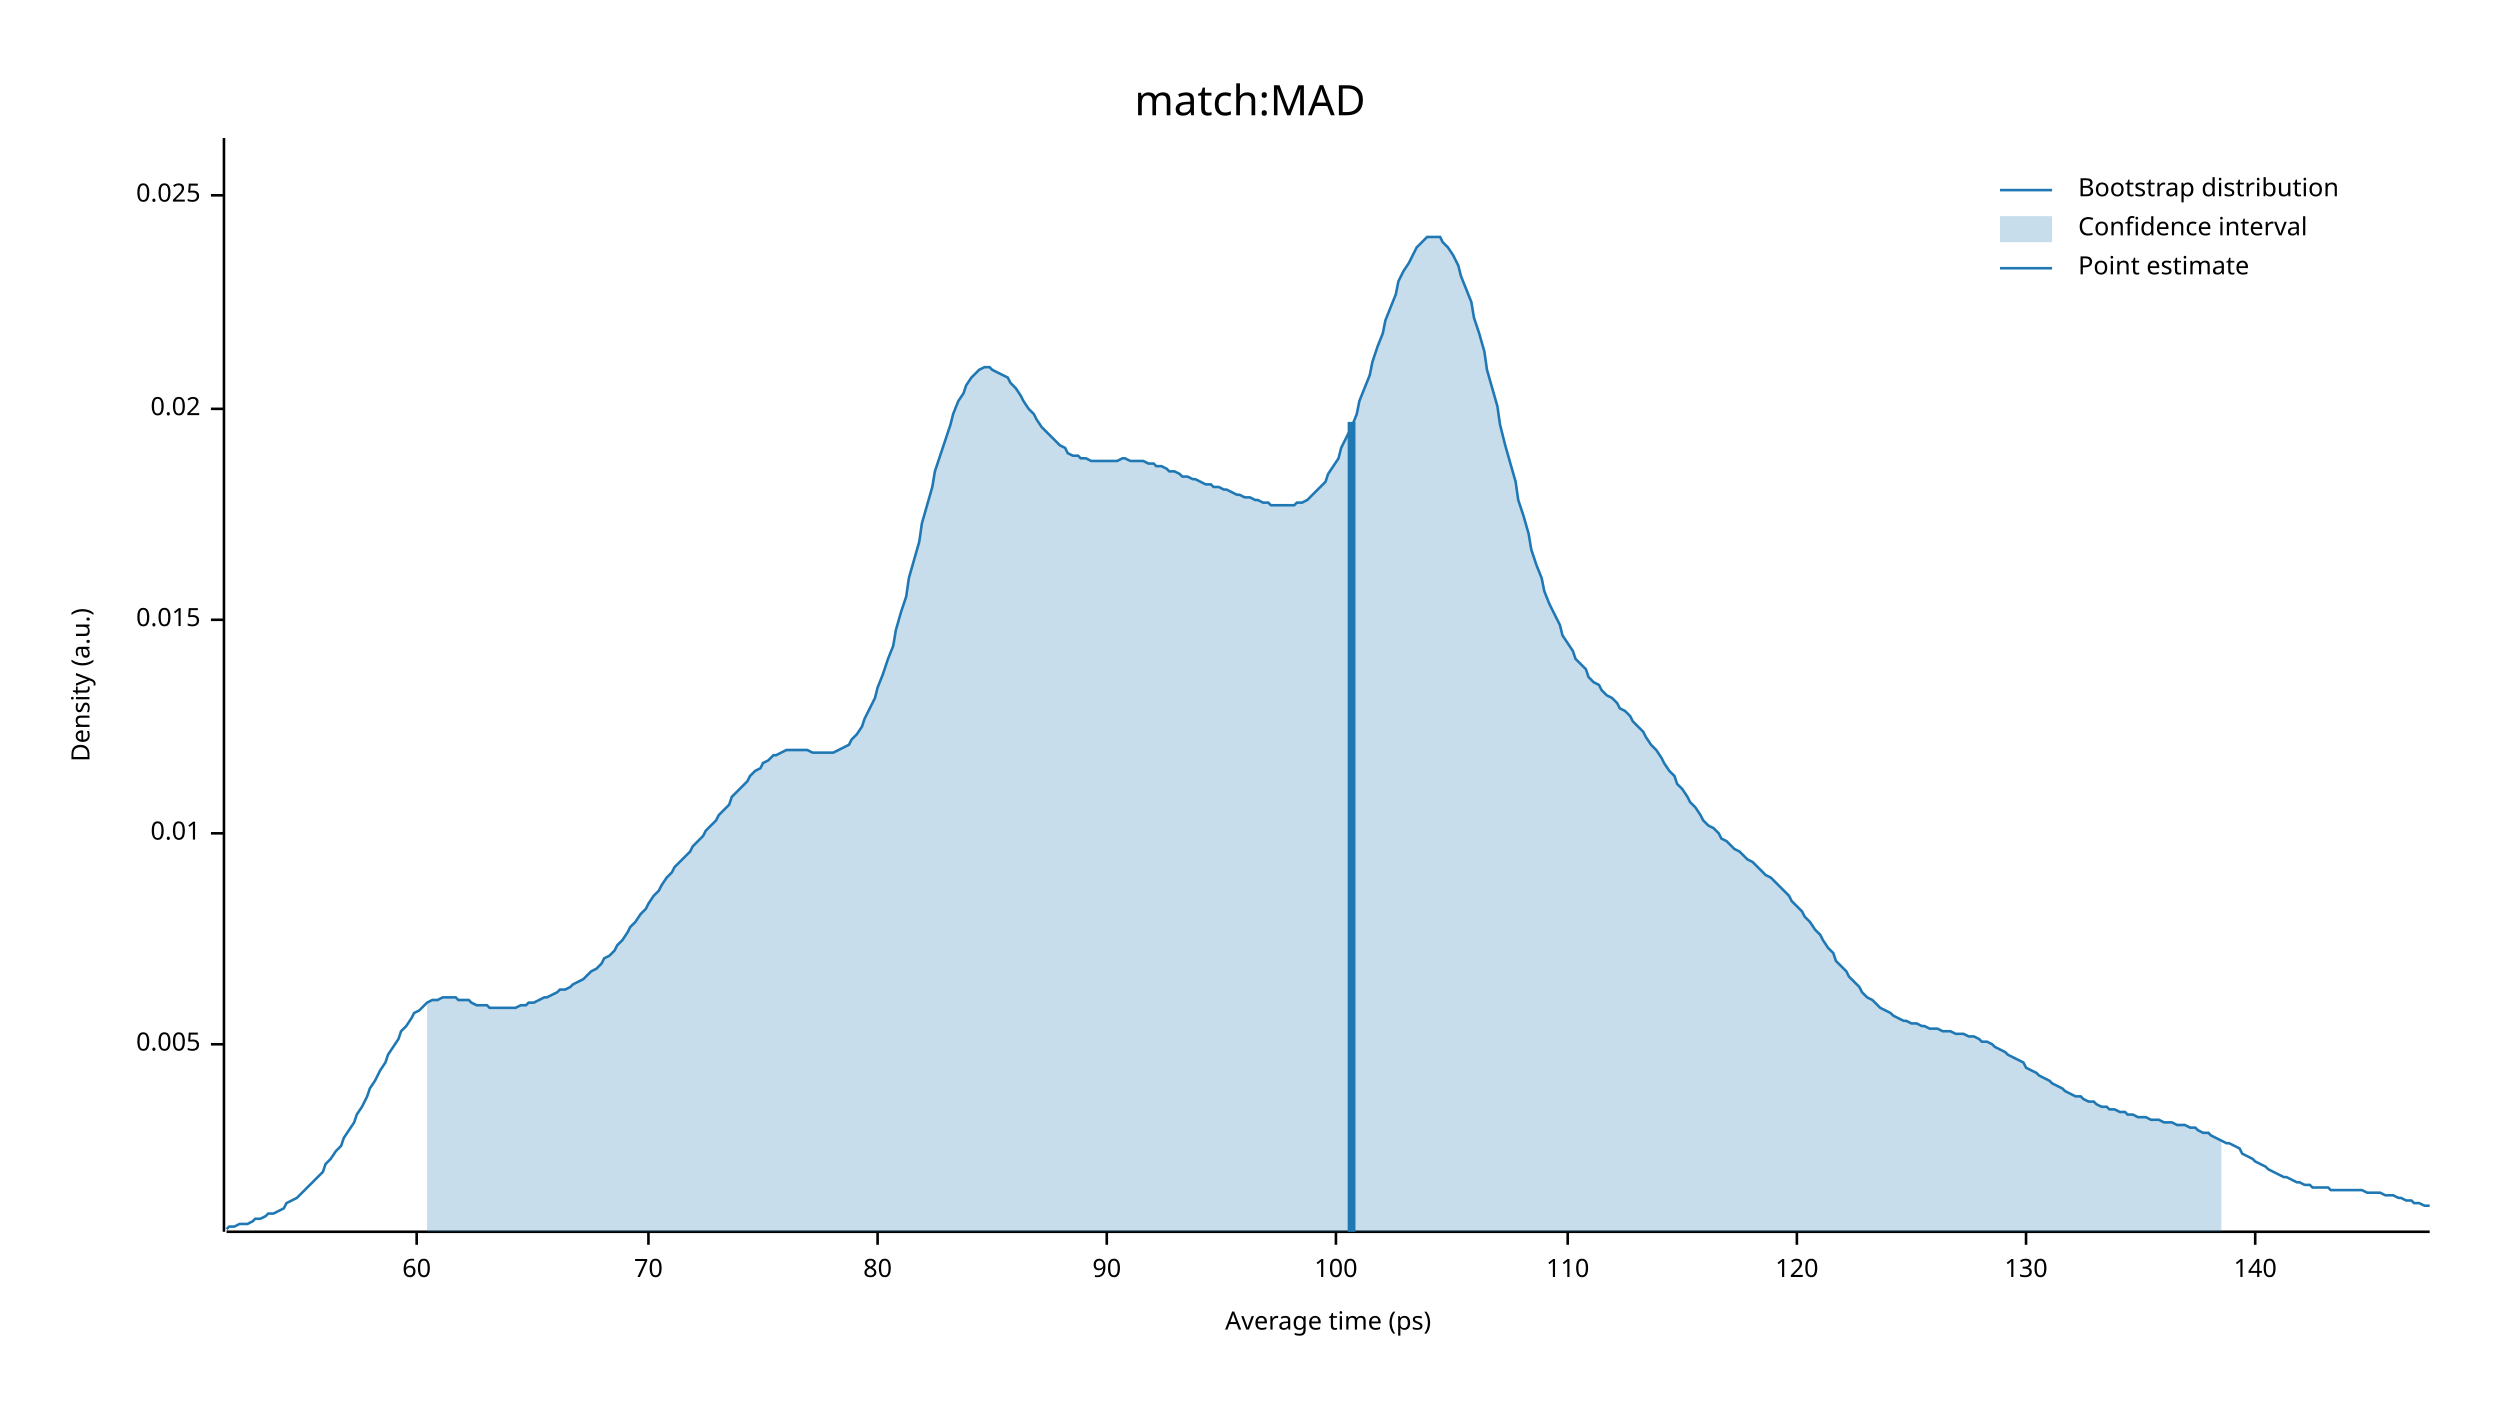
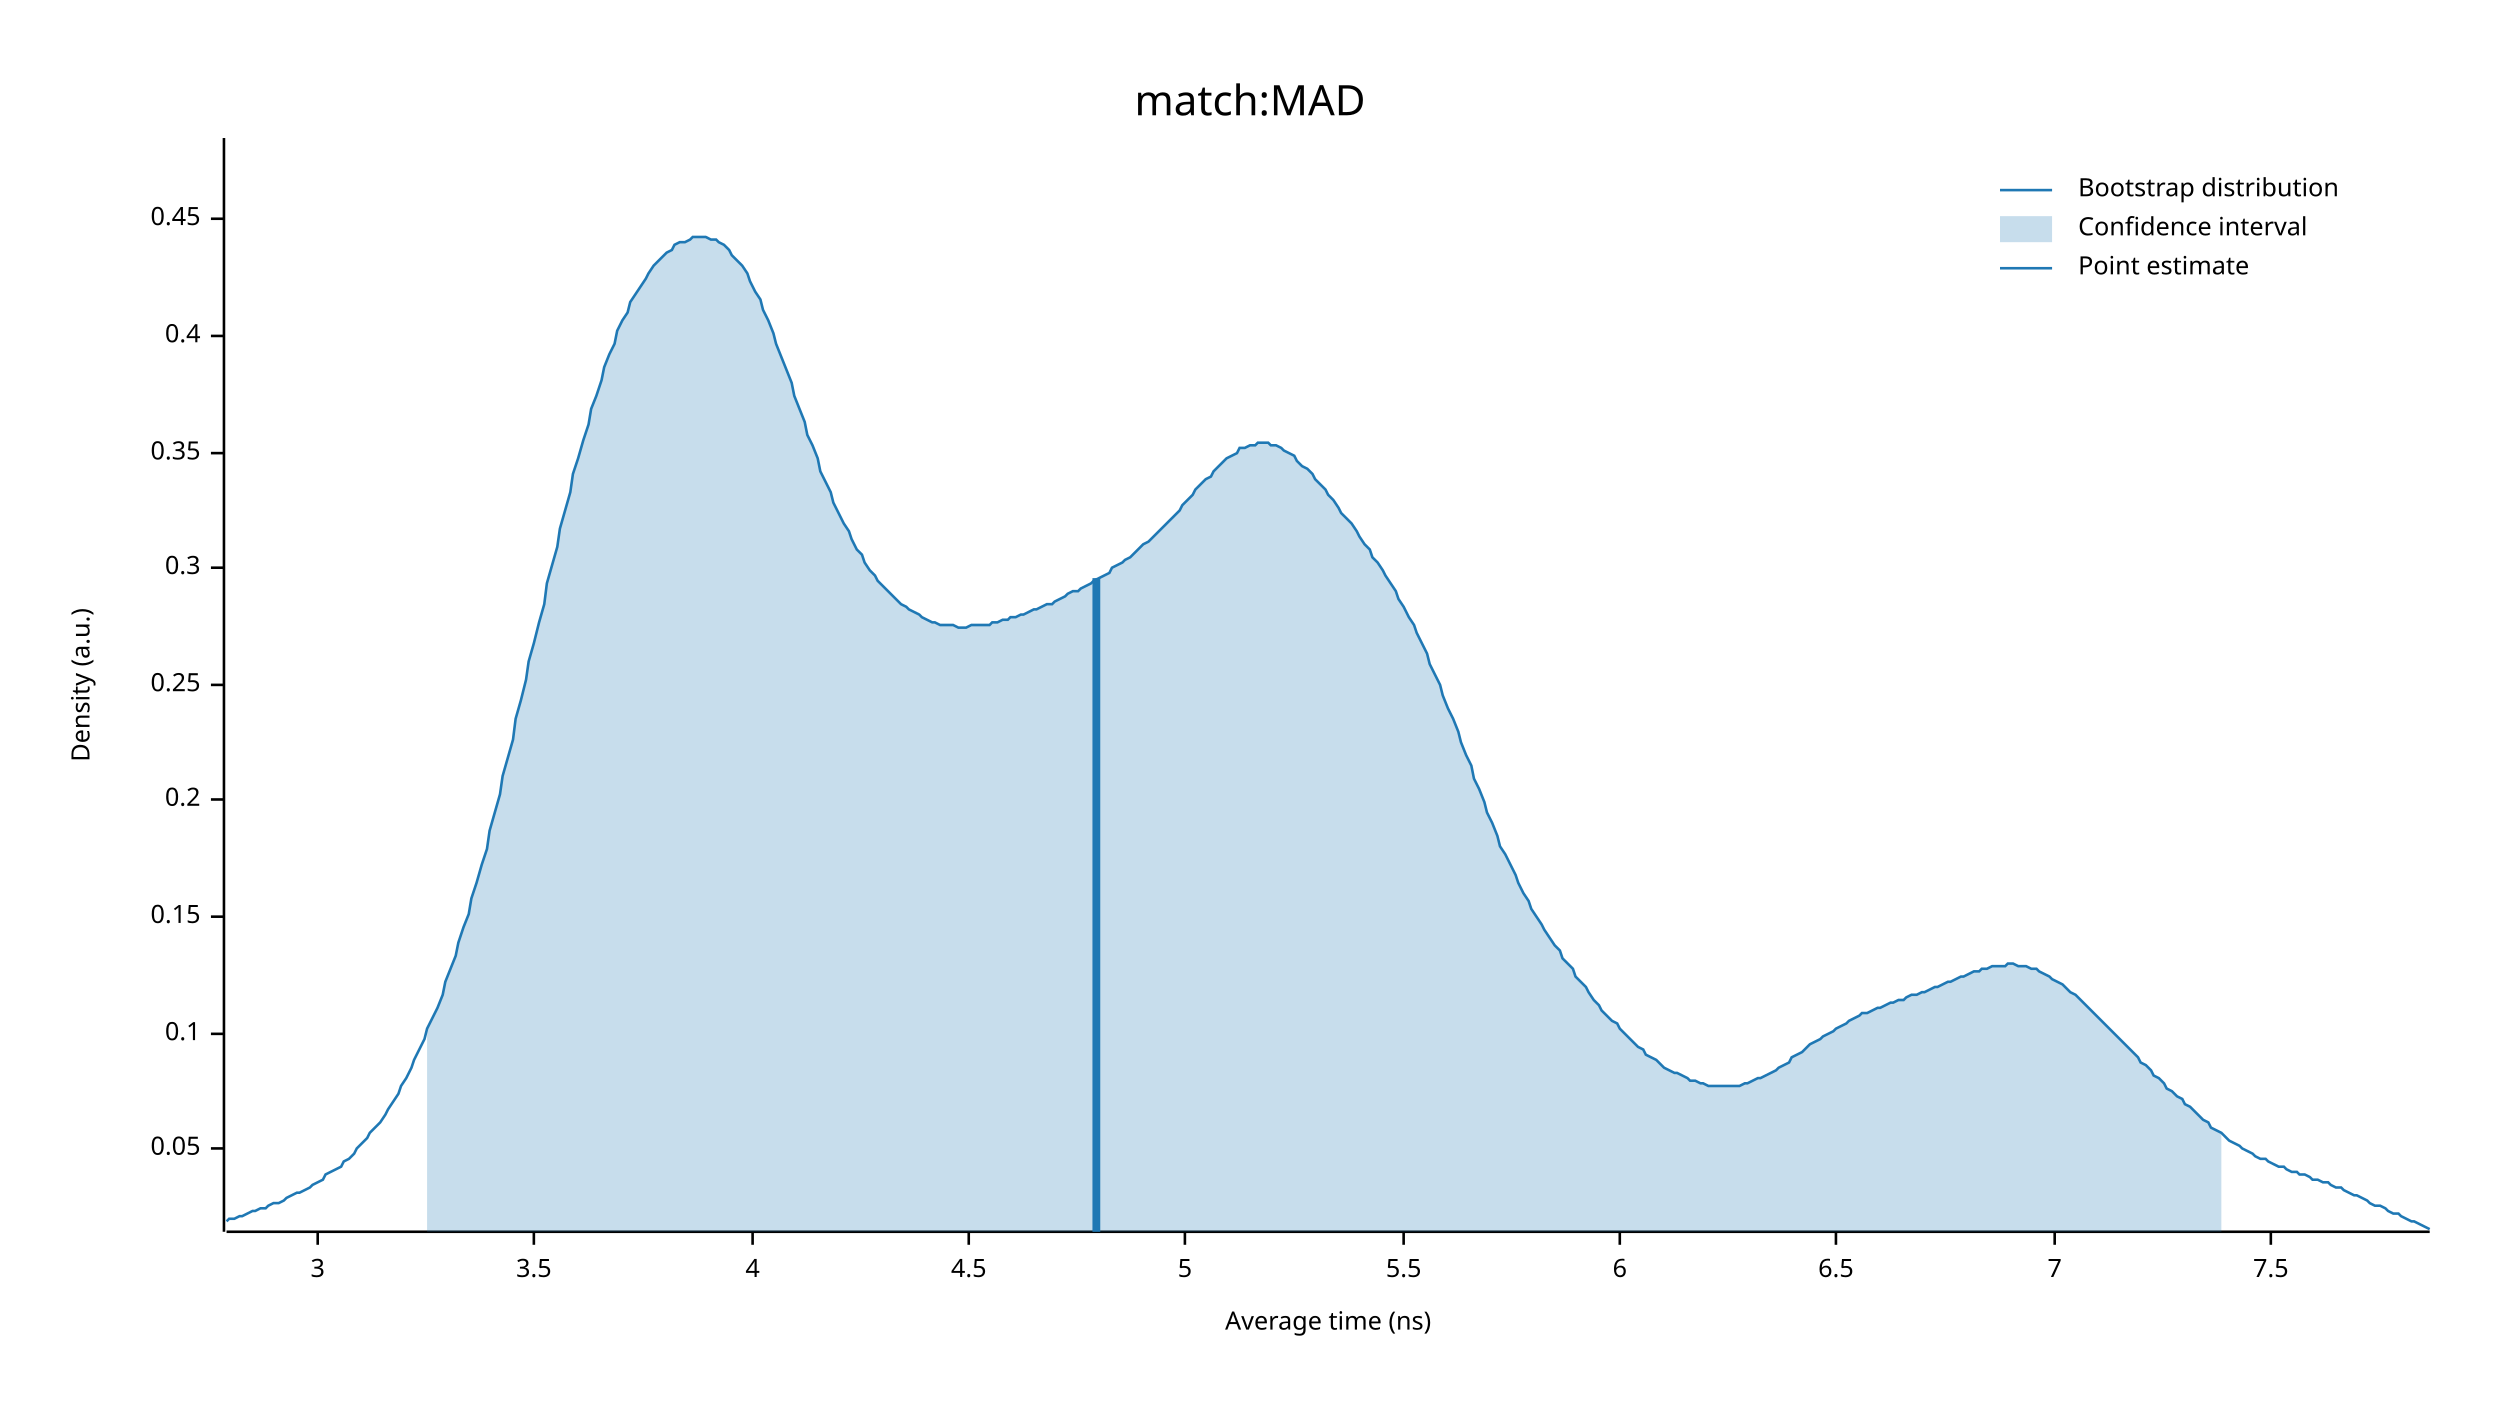
<svg xmlns="http://www.w3.org/2000/svg" width="960" height="540" viewBox="0 0 960 540">
  <text x="480" y="32" dy="0.76em" text-anchor="middle" font-family="sans-serif" font-size="16.129" opacity="1" fill="#000000">
match:MAD
</text>
  <text x="27" y="263" dy="0.76em" text-anchor="middle" font-family="sans-serif" font-size="9.677" opacity="1" fill="#000000" transform="rotate(270, 27, 263)">
Density (a.u.)
</text>
  <text x="510" y="513" dy="-0.5ex" text-anchor="middle" font-family="sans-serif" font-size="9.677" opacity="1" fill="#000000">
- Average time (ps)
+ Average time (ns)
</text>
  <polyline fill="none" opacity="1" stroke="#000000" stroke-width="1" points="86,53 86,473 " />
-   <text x="77" y="401" dy="0.5ex" text-anchor="end" font-family="sans-serif" font-size="9.677" opacity="1" fill="#000000">
- 0.005
+   <text x="77" y="441" dy="0.5ex" text-anchor="end" font-family="sans-serif" font-size="9.677" opacity="1" fill="#000000">
+ 0.05
</text>
-   <polyline fill="none" opacity="1" stroke="#000000" stroke-width="1" points="81,401 86,401 " />
-   <text x="77" y="320" dy="0.5ex" text-anchor="end" font-family="sans-serif" font-size="9.677" opacity="1" fill="#000000">
- 0.01
+   <polyline fill="none" opacity="1" stroke="#000000" stroke-width="1" points="81,441 86,441 " />
+   <text x="77" y="397" dy="0.5ex" text-anchor="end" font-family="sans-serif" font-size="9.677" opacity="1" fill="#000000">
+ 0.1
</text>
-   <polyline fill="none" opacity="1" stroke="#000000" stroke-width="1" points="81,320 86,320 " />
-   <text x="77" y="238" dy="0.5ex" text-anchor="end" font-family="sans-serif" font-size="9.677" opacity="1" fill="#000000">
- 0.015
+   <polyline fill="none" opacity="1" stroke="#000000" stroke-width="1" points="81,397 86,397 " />
+   <text x="77" y="352" dy="0.5ex" text-anchor="end" font-family="sans-serif" font-size="9.677" opacity="1" fill="#000000">
+ 0.15
</text>
-   <polyline fill="none" opacity="1" stroke="#000000" stroke-width="1" points="81,238 86,238 " />
-   <text x="77" y="157" dy="0.5ex" text-anchor="end" font-family="sans-serif" font-size="9.677" opacity="1" fill="#000000">
- 0.02
+   <polyline fill="none" opacity="1" stroke="#000000" stroke-width="1" points="81,352 86,352 " />
+   <text x="77" y="307" dy="0.5ex" text-anchor="end" font-family="sans-serif" font-size="9.677" opacity="1" fill="#000000">
+ 0.2
</text>
-   <polyline fill="none" opacity="1" stroke="#000000" stroke-width="1" points="81,157 86,157 " />
-   <text x="77" y="75" dy="0.5ex" text-anchor="end" font-family="sans-serif" font-size="9.677" opacity="1" fill="#000000">
- 0.025
+   <polyline fill="none" opacity="1" stroke="#000000" stroke-width="1" points="81,307 86,307 " />
+   <text x="77" y="263" dy="0.5ex" text-anchor="end" font-family="sans-serif" font-size="9.677" opacity="1" fill="#000000">
+ 0.25
</text>
-   <polyline fill="none" opacity="1" stroke="#000000" stroke-width="1" points="81,75 86,75 " />
+   <polyline fill="none" opacity="1" stroke="#000000" stroke-width="1" points="81,263 86,263 " />
+   <text x="77" y="218" dy="0.5ex" text-anchor="end" font-family="sans-serif" font-size="9.677" opacity="1" fill="#000000">
+ 0.3
+ </text>
+   <polyline fill="none" opacity="1" stroke="#000000" stroke-width="1" points="81,218 86,218 " />
+   <text x="77" y="174" dy="0.5ex" text-anchor="end" font-family="sans-serif" font-size="9.677" opacity="1" fill="#000000">
+ 0.35
+ </text>
+   <polyline fill="none" opacity="1" stroke="#000000" stroke-width="1" points="81,174 86,174 " />
+   <text x="77" y="129" dy="0.5ex" text-anchor="end" font-family="sans-serif" font-size="9.677" opacity="1" fill="#000000">
+ 0.4
+ </text>
+   <polyline fill="none" opacity="1" stroke="#000000" stroke-width="1" points="81,129 86,129 " />
+   <text x="77" y="84" dy="0.5ex" text-anchor="end" font-family="sans-serif" font-size="9.677" opacity="1" fill="#000000">
+ 0.45
+ </text>
+   <polyline fill="none" opacity="1" stroke="#000000" stroke-width="1" points="81,84 86,84 " />
  <polyline fill="none" opacity="1" stroke="#000000" stroke-width="1" points="87,473 933,473 " />
-   <text x="160" y="483" dy="0.76em" text-anchor="middle" font-family="sans-serif" font-size="9.677" opacity="1" fill="#000000">
- 60
+   <text x="122" y="483" dy="0.76em" text-anchor="middle" font-family="sans-serif" font-size="9.677" opacity="1" fill="#000000">
+ 3
</text>
-   <polyline fill="none" opacity="1" stroke="#000000" stroke-width="1" points="160,473 160,478 " />
-   <text x="249" y="483" dy="0.76em" text-anchor="middle" font-family="sans-serif" font-size="9.677" opacity="1" fill="#000000">
- 70
+   <polyline fill="none" opacity="1" stroke="#000000" stroke-width="1" points="122,473 122,478 " />
+   <text x="205" y="483" dy="0.76em" text-anchor="middle" font-family="sans-serif" font-size="9.677" opacity="1" fill="#000000">
+ 3.5
</text>
-   <polyline fill="none" opacity="1" stroke="#000000" stroke-width="1" points="249,473 249,478 " />
-   <text x="337" y="483" dy="0.76em" text-anchor="middle" font-family="sans-serif" font-size="9.677" opacity="1" fill="#000000">
- 80
+   <polyline fill="none" opacity="1" stroke="#000000" stroke-width="1" points="205,473 205,478 " />
+   <text x="289" y="483" dy="0.76em" text-anchor="middle" font-family="sans-serif" font-size="9.677" opacity="1" fill="#000000">
+ 4
</text>
-   <polyline fill="none" opacity="1" stroke="#000000" stroke-width="1" points="337,473 337,478 " />
-   <text x="425" y="483" dy="0.76em" text-anchor="middle" font-family="sans-serif" font-size="9.677" opacity="1" fill="#000000">
- 90
+   <polyline fill="none" opacity="1" stroke="#000000" stroke-width="1" points="289,473 289,478 " />
+   <text x="372" y="483" dy="0.76em" text-anchor="middle" font-family="sans-serif" font-size="9.677" opacity="1" fill="#000000">
+ 4.5
</text>
-   <polyline fill="none" opacity="1" stroke="#000000" stroke-width="1" points="425,473 425,478 " />
-   <text x="513" y="483" dy="0.76em" text-anchor="middle" font-family="sans-serif" font-size="9.677" opacity="1" fill="#000000">
- 100
+   <polyline fill="none" opacity="1" stroke="#000000" stroke-width="1" points="372,473 372,478 " />
+   <text x="455" y="483" dy="0.76em" text-anchor="middle" font-family="sans-serif" font-size="9.677" opacity="1" fill="#000000">
+ 5
</text>
-   <polyline fill="none" opacity="1" stroke="#000000" stroke-width="1" points="513,473 513,478 " />
-   <text x="602" y="483" dy="0.76em" text-anchor="middle" font-family="sans-serif" font-size="9.677" opacity="1" fill="#000000">
- 110
+   <polyline fill="none" opacity="1" stroke="#000000" stroke-width="1" points="455,473 455,478 " />
+   <text x="539" y="483" dy="0.76em" text-anchor="middle" font-family="sans-serif" font-size="9.677" opacity="1" fill="#000000">
+ 5.5
</text>
-   <polyline fill="none" opacity="1" stroke="#000000" stroke-width="1" points="602,473 602,478 " />
-   <text x="690" y="483" dy="0.76em" text-anchor="middle" font-family="sans-serif" font-size="9.677" opacity="1" fill="#000000">
- 120
+   <polyline fill="none" opacity="1" stroke="#000000" stroke-width="1" points="539,473 539,478 " />
+   <text x="622" y="483" dy="0.76em" text-anchor="middle" font-family="sans-serif" font-size="9.677" opacity="1" fill="#000000">
+ 6
</text>
-   <polyline fill="none" opacity="1" stroke="#000000" stroke-width="1" points="690,473 690,478 " />
-   <text x="778" y="483" dy="0.76em" text-anchor="middle" font-family="sans-serif" font-size="9.677" opacity="1" fill="#000000">
- 130
+   <polyline fill="none" opacity="1" stroke="#000000" stroke-width="1" points="622,473 622,478 " />
+   <text x="705" y="483" dy="0.76em" text-anchor="middle" font-family="sans-serif" font-size="9.677" opacity="1" fill="#000000">
+ 6.5
</text>
-   <polyline fill="none" opacity="1" stroke="#000000" stroke-width="1" points="778,473 778,478 " />
-   <text x="866" y="483" dy="0.76em" text-anchor="middle" font-family="sans-serif" font-size="9.677" opacity="1" fill="#000000">
- 140
+   <polyline fill="none" opacity="1" stroke="#000000" stroke-width="1" points="705,473 705,478 " />
+   <text x="789" y="483" dy="0.76em" text-anchor="middle" font-family="sans-serif" font-size="9.677" opacity="1" fill="#000000">
+ 7
</text>
-   <polyline fill="none" opacity="1" stroke="#000000" stroke-width="1" points="866,473 866,478 " />
-   <polyline fill="none" opacity="1" stroke="#1F78B4" stroke-width="1" points="87,472 88,471 90,471 92,470 93,470 95,470 97,469 98,468 100,468 102,467 103,466 105,466 107,465 109,464 110,462 112,461 114,460 115,459 117,457 119,455 120,454 122,452 124,450 125,447 127,445 129,442 131,440 132,437 134,434 136,431 137,428 139,425 141,421 142,418 144,415 146,411 148,408 149,405 151,402 153,399 154,396 156,394 158,391 159,389 161,388 163,386 164,385 166,384 168,384 170,383 171,383 173,383 175,383 176,384 178,384 180,384 181,385 183,386 185,386 187,386 188,387 190,387 192,387 193,387 195,387 197,387 198,387 200,386 202,386 203,385 205,385 207,384 209,383 210,383 212,382 214,381 215,380 217,380 219,379 220,378 222,377 224,376 226,374 227,373 229,372 231,370 232,368 234,367 236,365 237,363 239,361 241,358 242,356 244,354 246,351 248,349 249,347 251,344 253,342 254,340 256,337 258,335 259,333 261,331 263,329 265,327 266,325 268,323 270,321 271,319 273,317 275,315 276,313 278,311 280,309 281,306 283,304 285,302 287,300 288,298 290,296 292,295 293,293 295,292 297,290 298,290 300,289 302,288 304,288 305,288 307,288 309,288 310,288 312,289 314,289 315,289 317,289 319,289 320,289 322,288 324,287 326,286 327,284 329,282 331,279 332,276 334,272 336,268 337,264 339,259 341,253 343,248 344,242 346,235 348,229 349,222 351,215 353,208 354,201 356,194 358,187 359,181 361,175 363,169 365,163 366,159 368,154 370,151 371,148 373,145 375,143 376,142 378,141 380,141 381,142 383,143 385,144 387,145 388,147 390,149 392,152 393,154 395,157 397,159 398,161 400,164 402,166 404,168 405,169 407,171 409,172 410,174 412,175 414,175 415,176 417,176 419,177 420,177 422,177 424,177 426,177 427,177 429,177 431,176 432,176 434,177 436,177 437,177 439,177 441,178 443,178 444,179 446,179 448,180 449,181 451,181 453,182 454,183 456,183 458,184 459,184 461,185 463,186 465,186 466,187 468,187 470,188 471,188 473,189 475,190 476,190 478,191 480,191 482,192 483,192 485,193 487,193 488,194 490,194 492,194 493,194 495,194 497,194 498,193 500,193 502,192 504,190 505,189 507,187 509,185 510,182 512,179 514,176 515,172 517,168 519,164 521,159 522,154 524,149 526,144 527,139 529,133 531,128 532,123 534,118 536,113 537,108 539,104 541,101 543,97 544,95 546,93 548,91 549,91 551,91 553,91 554,93 556,95 558,98 560,102 561,106 563,111 565,116 566,122 568,128 570,135 571,142 573,149 575,156 576,163 578,171 580,178 582,185 583,192 585,198 587,205 588,211 590,217 592,222 593,227 595,232 597,236 599,240 600,244 602,247 604,250 605,253 607,255 609,257 610,260 612,262 614,263 615,265 617,267 619,268 621,270 622,272 624,273 626,275 627,277 629,279 631,281 632,283 634,286 636,288 638,291 639,293 641,296 643,298 644,301 646,303 648,306 649,308 651,310 653,313 654,315 656,317 658,318 660,320 661,322 663,323 665,325 666,326 668,327 670,329 671,330 673,331 675,333 676,334 678,336 680,337 682,339 683,340 685,342 687,344 688,346 690,348 692,350 693,352 695,354 697,357 699,359 700,361 702,364 704,366 705,369 707,371 709,373 710,375 712,377 714,379 715,381 717,383 719,384 721,386 722,387 724,388 726,389 727,390 729,391 731,392 732,392 734,393 736,393 738,394 739,394 741,395 743,395 744,395 746,396 748,396 749,396 751,397 753,397 754,397 756,398 758,398 760,399 761,400 763,400 765,401 766,402 768,403 770,404 771,405 773,406 775,407 777,408 778,410 780,411 782,412 783,413 785,414 787,415 788,416 790,417 792,418 793,419 795,420 797,421 799,421 800,422 802,423 804,423 805,424 807,425 809,425 810,426 812,426 814,427 816,427 817,428 819,428 821,429 822,429 824,429 826,430 827,430 829,430 831,431 832,431 834,431 836,432 838,432 839,432 841,433 843,433 844,434 846,435 848,435 849,436 851,437 853,438 855,439 856,439 858,440 860,441 861,443 863,444 865,445 866,446 868,447 870,448 871,449 873,450 875,451 877,452 878,452 880,453 882,454 883,454 885,455 887,455 888,456 890,456 892,456 894,456 895,457 897,457 899,457 900,457 902,457 904,457 905,457 907,457 909,458 910,458 912,458 914,458 916,459 917,459 919,459 921,460 922,460 924,461 926,461 927,462 929,462 931,463 933,463 " />
-   <polygon opacity="0.25" fill="#1F78B4" points="164,385 166,384 168,384 170,383 171,383 173,383 175,383 176,384 178,384 180,384 181,385 183,386 185,386 187,386 188,387 190,387 192,387 193,387 195,387 197,387 198,387 200,386 202,386 203,385 205,385 207,384 209,383 210,383 212,382 214,381 215,380 217,380 219,379 220,378 222,377 224,376 226,374 227,373 229,372 231,370 232,368 234,367 236,365 237,363 239,361 241,358 242,356 244,354 246,351 248,349 249,347 251,344 253,342 254,340 256,337 258,335 259,333 261,331 263,329 265,327 266,325 268,323 270,321 271,319 273,317 275,315 276,313 278,311 280,309 281,306 283,304 285,302 287,300 288,298 290,296 292,295 293,293 295,292 297,290 298,290 300,289 302,288 304,288 305,288 307,288 309,288 310,288 312,289 314,289 315,289 317,289 319,289 320,289 322,288 324,287 326,286 327,284 329,282 331,279 332,276 334,272 336,268 337,264 339,259 341,253 343,248 344,242 346,235 348,229 349,222 351,215 353,208 354,201 356,194 358,187 359,181 361,175 363,169 365,163 366,159 368,154 370,151 371,148 373,145 375,143 376,142 378,141 380,141 381,142 383,143 385,144 387,145 388,147 390,149 392,152 393,154 395,157 397,159 398,161 400,164 402,166 404,168 405,169 407,171 409,172 410,174 412,175 414,175 415,176 417,176 419,177 420,177 422,177 424,177 426,177 427,177 429,177 431,176 432,176 434,177 436,177 437,177 439,177 441,178 443,178 444,179 446,179 448,180 449,181 451,181 453,182 454,183 456,183 458,184 459,184 461,185 463,186 465,186 466,187 468,187 470,188 471,188 473,189 475,190 476,190 478,191 480,191 482,192 483,192 485,193 487,193 488,194 490,194 492,194 493,194 495,194 497,194 498,193 500,193 502,192 504,190 505,189 507,187 509,185 510,182 512,179 514,176 515,172 517,168 519,164 521,159 522,154 524,149 526,144 527,139 529,133 531,128 532,123 534,118 536,113 537,108 539,104 541,101 543,97 544,95 546,93 548,91 549,91 551,91 553,91 554,93 556,95 558,98 560,102 561,106 563,111 565,116 566,122 568,128 570,135 571,142 573,149 575,156 576,163 578,171 580,178 582,185 583,192 585,198 587,205 588,211 590,217 592,222 593,227 595,232 597,236 599,240 600,244 602,247 604,250 605,253 607,255 609,257 610,260 612,262 614,263 615,265 617,267 619,268 621,270 622,272 624,273 626,275 627,277 629,279 631,281 632,283 634,286 636,288 638,291 639,293 641,296 643,298 644,301 646,303 648,306 649,308 651,310 653,313 654,315 656,317 658,318 660,320 661,322 663,323 665,325 666,326 668,327 670,329 671,330 673,331 675,333 676,334 678,336 680,337 682,339 683,340 685,342 687,344 688,346 690,348 692,350 693,352 695,354 697,357 699,359 700,361 702,364 704,366 705,369 707,371 709,373 710,375 712,377 714,379 715,381 717,383 719,384 721,386 722,387 724,388 726,389 727,390 729,391 731,392 732,392 734,393 736,393 738,394 739,394 741,395 743,395 744,395 746,396 748,396 749,396 751,397 753,397 754,397 756,398 758,398 760,399 761,400 763,400 765,401 766,402 768,403 770,404 771,405 773,406 775,407 777,408 778,410 780,411 782,412 783,413 785,414 787,415 788,416 790,417 792,418 793,419 795,420 797,421 799,421 800,422 802,423 804,423 805,424 807,425 809,425 810,426 812,426 814,427 816,427 817,428 819,428 821,429 822,429 824,429 826,430 827,430 829,430 831,431 832,431 834,431 836,432 838,432 839,432 841,433 843,433 844,434 846,435 848,435 849,436 851,437 853,438 853,473 164,473 " />
-   <polyline fill="none" opacity="1" stroke="#1F78B4" stroke-width="3" points="519,473 519,162 " />
+   <polyline fill="none" opacity="1" stroke="#000000" stroke-width="1" points="789,473 789,478 " />
+   <text x="872" y="483" dy="0.76em" text-anchor="middle" font-family="sans-serif" font-size="9.677" opacity="1" fill="#000000">
+ 7.5
+ </text>
+   <polyline fill="none" opacity="1" stroke="#000000" stroke-width="1" points="872,473 872,478 " />
+   <polyline fill="none" opacity="1" stroke="#1F78B4" stroke-width="1" points="87,469 88,468 90,468 92,467 93,467 95,466 97,465 98,465 100,464 102,464 103,463 105,462 107,462 109,461 110,460 112,459 114,458 115,458 117,457 119,456 120,455 122,454 124,453 125,451 127,450 129,449 131,448 132,446 134,445 136,443 137,441 139,439 141,437 142,435 144,433 146,431 148,428 149,426 151,423 153,420 154,417 156,414 158,410 159,407 161,403 163,399 164,395 166,391 168,387 170,382 171,377 173,372 175,367 176,362 178,356 180,351 181,345 183,339 185,332 187,326 188,319 190,312 192,305 193,298 195,291 197,284 198,276 200,269 202,261 203,254 205,247 207,239 209,232 210,224 212,217 214,210 215,203 217,196 219,189 220,182 222,176 224,169 226,163 227,157 229,152 231,146 232,141 234,136 236,132 237,127 239,123 241,120 242,116 244,113 246,110 248,107 249,105 251,102 253,100 254,99 256,97 258,96 259,94 261,93 263,93 265,92 266,91 268,91 270,91 271,91 273,92 275,92 276,93 278,94 280,96 281,98 283,100 285,102 287,105 288,108 290,112 292,115 293,119 295,123 297,128 298,132 300,137 302,142 304,147 305,152 307,157 309,162 310,167 312,171 314,176 315,181 317,185 319,189 320,193 322,197 324,201 326,204 327,207 329,211 331,213 332,216 334,219 336,221 337,223 339,225 341,227 343,229 344,230 346,232 348,233 349,234 351,235 353,236 354,237 356,238 358,239 359,239 361,240 363,240 365,240 366,240 368,241 370,241 371,241 373,240 375,240 376,240 378,240 380,240 381,239 383,239 385,238 387,238 388,237 390,237 392,236 393,236 395,235 397,234 398,234 400,233 402,232 404,232 405,231 407,230 409,229 410,228 412,227 414,227 415,226 417,225 419,224 420,223 422,222 424,221 426,220 427,218 429,217 431,216 432,215 434,214 436,212 437,211 439,209 441,208 443,206 444,205 446,203 448,201 449,200 451,198 453,196 454,194 456,192 458,190 459,188 461,186 463,184 465,183 466,181 468,179 470,177 471,176 473,175 475,174 476,172 478,172 480,171 482,171 483,170 485,170 487,170 488,171 490,171 492,172 493,173 495,174 497,175 498,177 500,179 502,180 504,182 505,184 507,186 509,188 510,190 512,192 514,195 515,197 517,199 519,201 521,204 522,206 524,209 526,211 527,214 529,216 531,219 532,221 534,224 536,227 537,230 539,233 541,237 543,240 544,243 546,247 548,251 549,255 551,259 553,263 554,267 556,272 558,276 560,281 561,285 563,290 565,294 566,299 568,303 570,308 571,312 573,316 575,321 576,325 578,328 580,332 582,336 583,339 585,343 587,346 588,349 590,352 592,355 593,357 595,360 597,363 599,365 600,368 602,370 604,372 605,375 607,377 609,379 610,381 612,384 614,386 615,388 617,390 619,392 621,393 622,395 624,397 626,399 627,400 629,402 631,403 632,405 634,406 636,407 638,409 639,410 641,411 643,412 644,412 646,413 648,414 649,415 651,415 653,416 654,416 656,417 658,417 660,417 661,417 663,417 665,417 666,417 668,417 670,416 671,416 673,415 675,414 676,414 678,413 680,412 682,411 683,410 685,409 687,408 688,406 690,405 692,404 693,403 695,401 697,400 699,399 700,398 702,397 704,396 705,395 707,394 709,393 710,392 712,391 714,390 715,389 717,389 719,388 721,387 722,387 724,386 726,385 727,385 729,384 731,384 732,383 734,382 736,382 738,381 739,381 741,380 743,379 744,379 746,378 748,377 749,377 751,376 753,375 754,375 756,374 758,373 760,373 761,372 763,372 765,371 766,371 768,371 770,371 771,370 773,370 775,371 777,371 778,371 780,372 782,372 783,373 785,374 787,375 788,376 790,377 792,378 793,379 795,381 797,382 799,384 800,385 802,387 804,389 805,390 807,392 809,394 810,395 812,397 814,399 816,401 817,402 819,404 821,406 822,408 824,409 826,411 827,413 829,414 831,416 832,418 834,419 836,421 838,422 839,424 841,425 843,427 844,428 846,430 848,431 849,433 851,434 853,435 855,437 856,438 858,439 860,440 861,441 863,442 865,443 866,444 868,445 870,445 871,446 873,447 875,448 877,448 878,449 880,450 882,450 883,451 885,451 887,452 888,453 890,453 892,454 894,454 895,455 897,456 899,456 900,457 902,458 904,459 905,459 907,460 909,461 910,462 912,463 914,463 916,464 917,465 919,466 921,466 922,467 924,468 926,469 927,469 929,470 931,471 933,472 " />
+   <polygon opacity="0.25" fill="#1F78B4" points="164,395 166,391 168,387 170,382 171,377 173,372 175,367 176,362 178,356 180,351 181,345 183,339 185,332 187,326 188,319 190,312 192,305 193,298 195,291 197,284 198,276 200,269 202,261 203,254 205,247 207,239 209,232 210,224 212,217 214,210 215,203 217,196 219,189 220,182 222,176 224,169 226,163 227,157 229,152 231,146 232,141 234,136 236,132 237,127 239,123 241,120 242,116 244,113 246,110 248,107 249,105 251,102 253,100 254,99 256,97 258,96 259,94 261,93 263,93 265,92 266,91 268,91 270,91 271,91 273,92 275,92 276,93 278,94 280,96 281,98 283,100 285,102 287,105 288,108 290,112 292,115 293,119 295,123 297,128 298,132 300,137 302,142 304,147 305,152 307,157 309,162 310,167 312,171 314,176 315,181 317,185 319,189 320,193 322,197 324,201 326,204 327,207 329,211 331,213 332,216 334,219 336,221 337,223 339,225 341,227 343,229 344,230 346,232 348,233 349,234 351,235 353,236 354,237 356,238 358,239 359,239 361,240 363,240 365,240 366,240 368,241 370,241 371,241 373,240 375,240 376,240 378,240 380,240 381,239 383,239 385,238 387,238 388,237 390,237 392,236 393,236 395,235 397,234 398,234 400,233 402,232 404,232 405,231 407,230 409,229 410,228 412,227 414,227 415,226 417,225 419,224 420,223 422,222 424,221 426,220 427,218 429,217 431,216 432,215 434,214 436,212 437,211 439,209 441,208 443,206 444,205 446,203 448,201 449,200 451,198 453,196 454,194 456,192 458,190 459,188 461,186 463,184 465,183 466,181 468,179 470,177 471,176 473,175 475,174 476,172 478,172 480,171 482,171 483,170 485,170 487,170 488,171 490,171 492,172 493,173 495,174 497,175 498,177 500,179 502,180 504,182 505,184 507,186 509,188 510,190 512,192 514,195 515,197 517,199 519,201 521,204 522,206 524,209 526,211 527,214 529,216 531,219 532,221 534,224 536,227 537,230 539,233 541,237 543,240 544,243 546,247 548,251 549,255 551,259 553,263 554,267 556,272 558,276 560,281 561,285 563,290 565,294 566,299 568,303 570,308 571,312 573,316 575,321 576,325 578,328 580,332 582,336 583,339 585,343 587,346 588,349 590,352 592,355 593,357 595,360 597,363 599,365 600,368 602,370 604,372 605,375 607,377 609,379 610,381 612,384 614,386 615,388 617,390 619,392 621,393 622,395 624,397 626,399 627,400 629,402 631,403 632,405 634,406 636,407 638,409 639,410 641,411 643,412 644,412 646,413 648,414 649,415 651,415 653,416 654,416 656,417 658,417 660,417 661,417 663,417 665,417 666,417 668,417 670,416 671,416 673,415 675,414 676,414 678,413 680,412 682,411 683,410 685,409 687,408 688,406 690,405 692,404 693,403 695,401 697,400 699,399 700,398 702,397 704,396 705,395 707,394 709,393 710,392 712,391 714,390 715,389 717,389 719,388 721,387 722,387 724,386 726,385 727,385 729,384 731,384 732,383 734,382 736,382 738,381 739,381 741,380 743,379 744,379 746,378 748,377 749,377 751,376 753,375 754,375 756,374 758,373 760,373 761,372 763,372 765,371 766,371 768,371 770,371 771,370 773,370 775,371 777,371 778,371 780,372 782,372 783,373 785,374 787,375 788,376 790,377 792,378 793,379 795,381 797,382 799,384 800,385 802,387 804,389 805,390 807,392 809,394 810,395 812,397 814,399 816,401 817,402 819,404 821,406 822,408 824,409 826,411 827,413 829,414 831,416 832,418 834,419 836,421 838,422 839,424 841,425 843,427 844,428 846,430 848,431 849,433 851,434 853,435 853,473 164,473 " />
+   <polyline fill="none" opacity="1" stroke="#1F78B4" stroke-width="3" points="421,473 421,222 " />
  <text x="798" y="68" dy="0.76em" text-anchor="start" font-family="sans-serif" font-size="9.677" opacity="1" fill="#000000">
Bootstrap distribution
</text>
  <text x="798" y="83" dy="0.76em" text-anchor="start" font-family="sans-serif" font-size="9.677" opacity="1" fill="#000000">
Confidence interval
</text>
  <text x="798" y="98" dy="0.76em" text-anchor="start" font-family="sans-serif" font-size="9.677" opacity="1" fill="#000000">
Point estimate
</text>
  <polyline fill="none" opacity="1" stroke="#1F78B4" stroke-width="1" points="768,73 788,73 " />
  <rect x="768" y="83" width="20" height="10" opacity="0.25" fill="#1F78B4" stroke="none" />
  <polyline fill="none" opacity="1" stroke="#1F78B4" stroke-width="1" points="768,103 788,103 " />
</svg>
